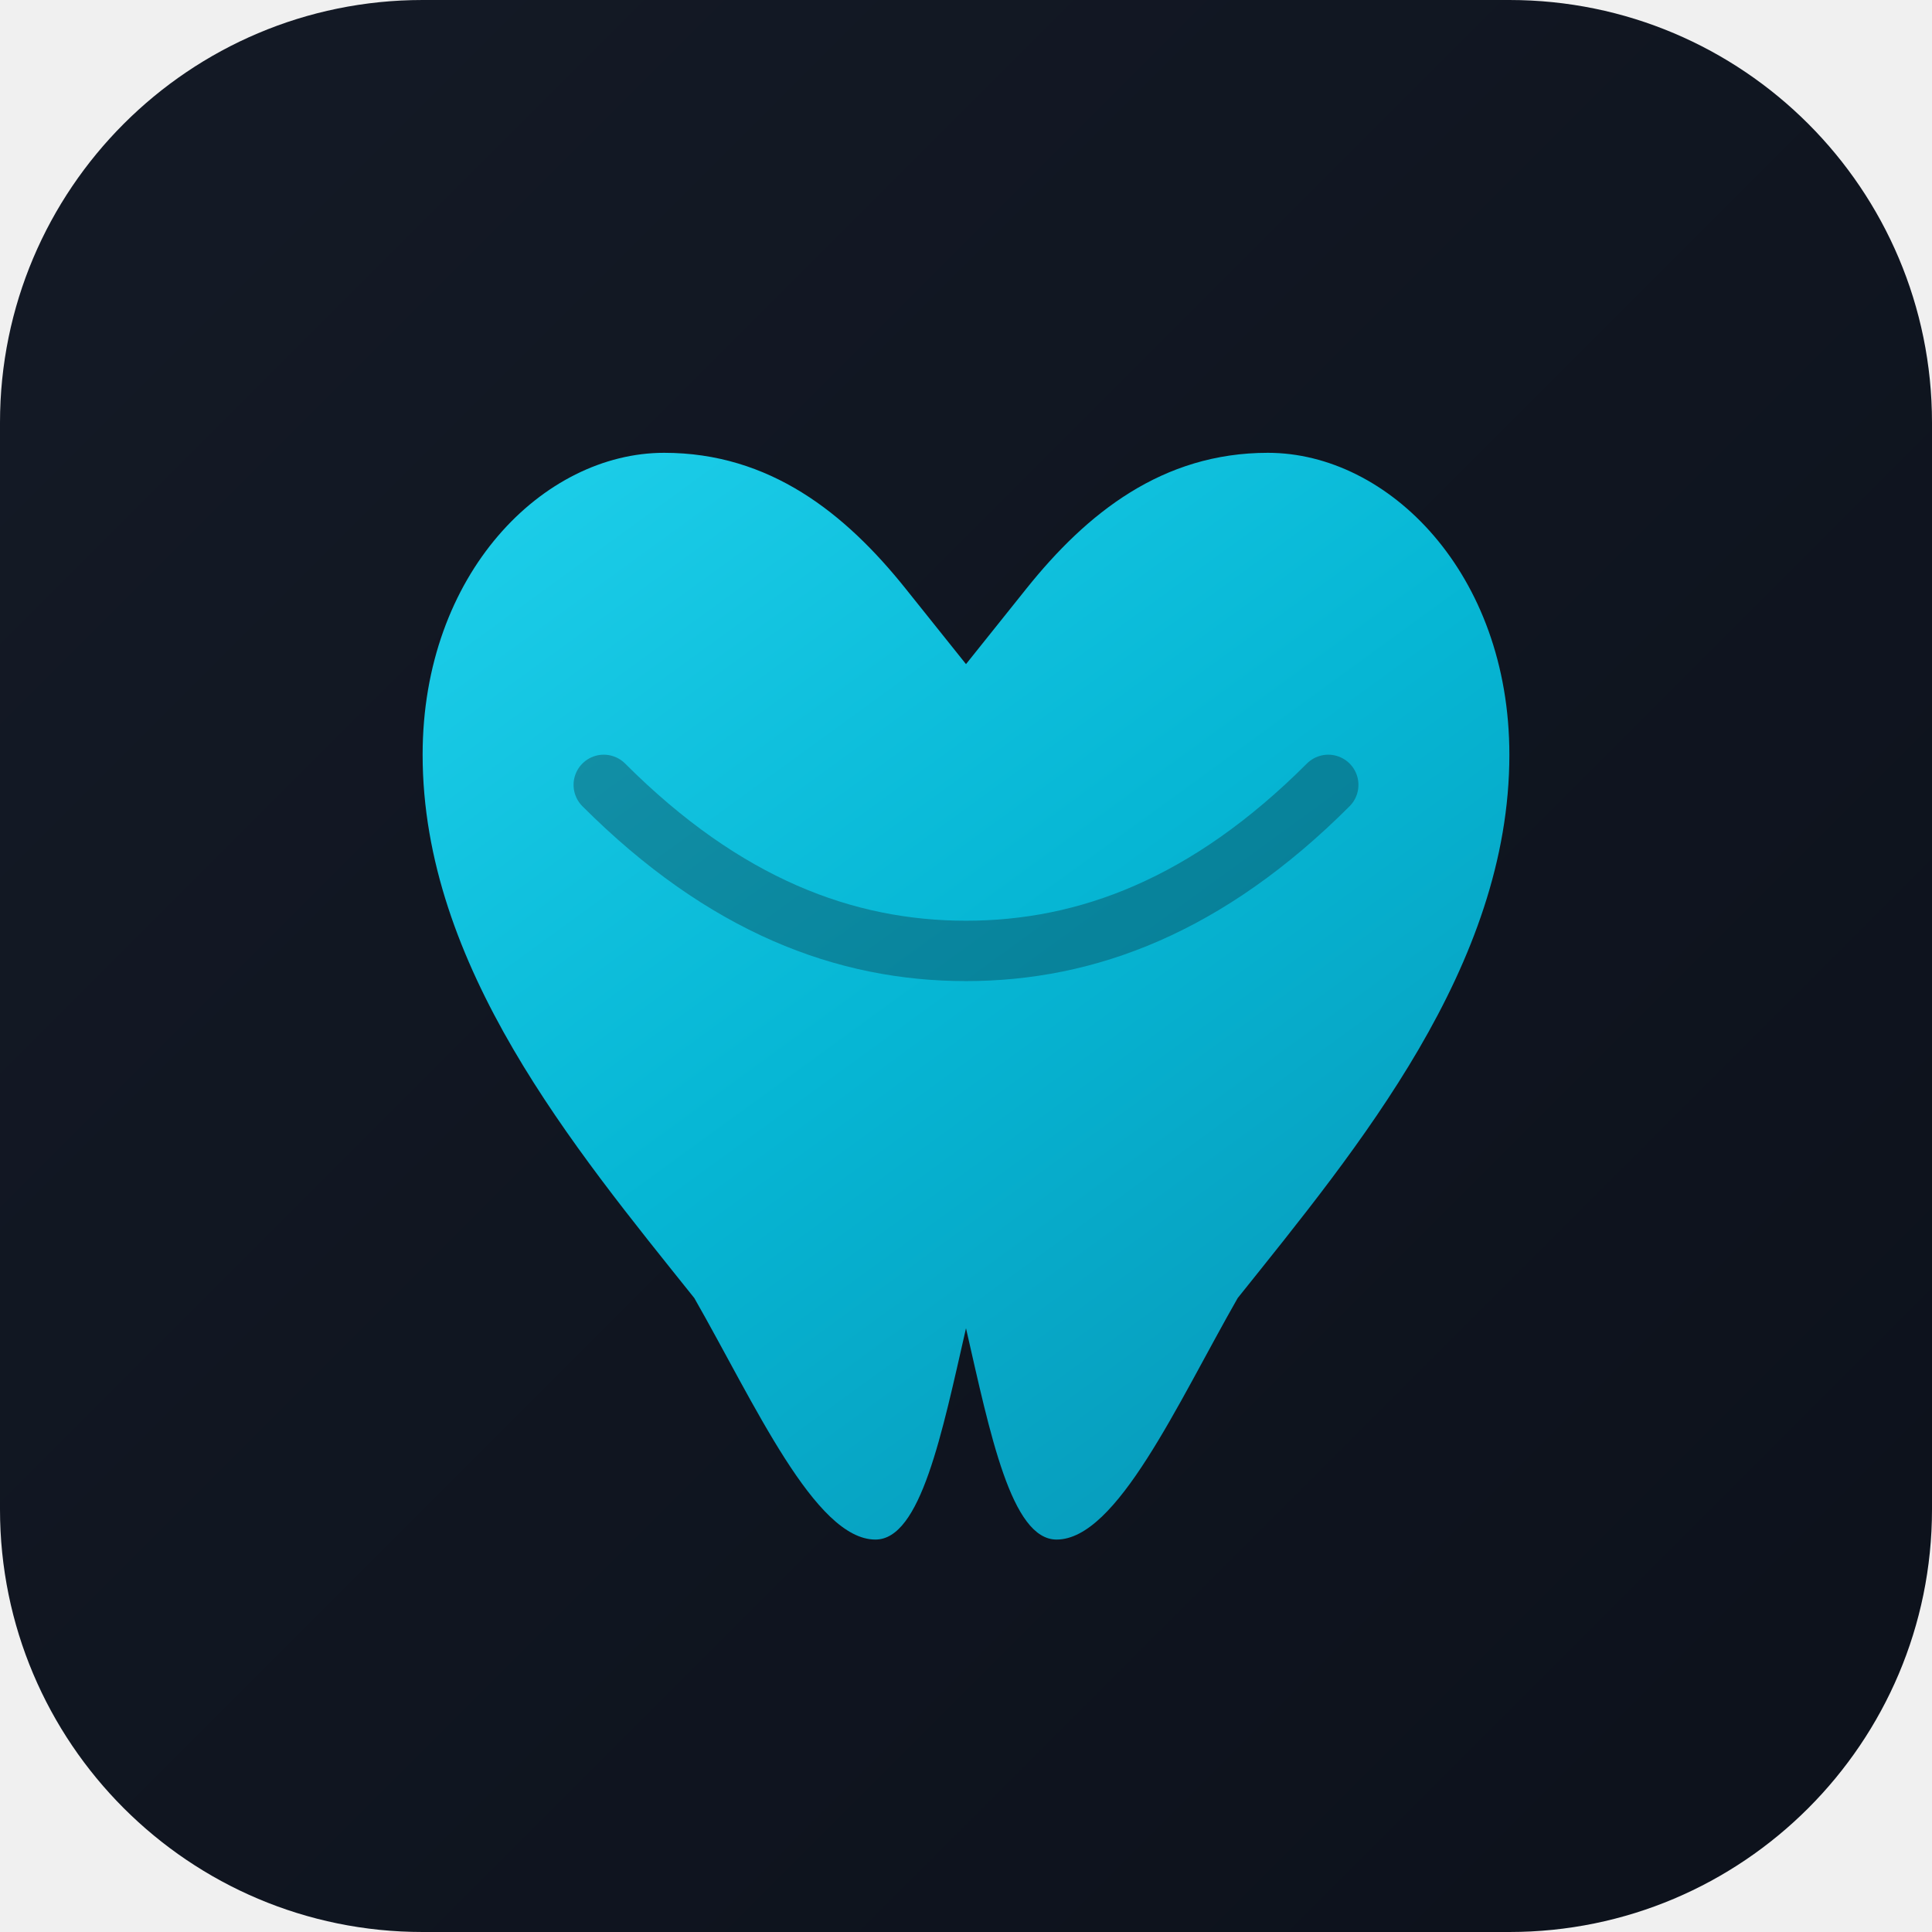
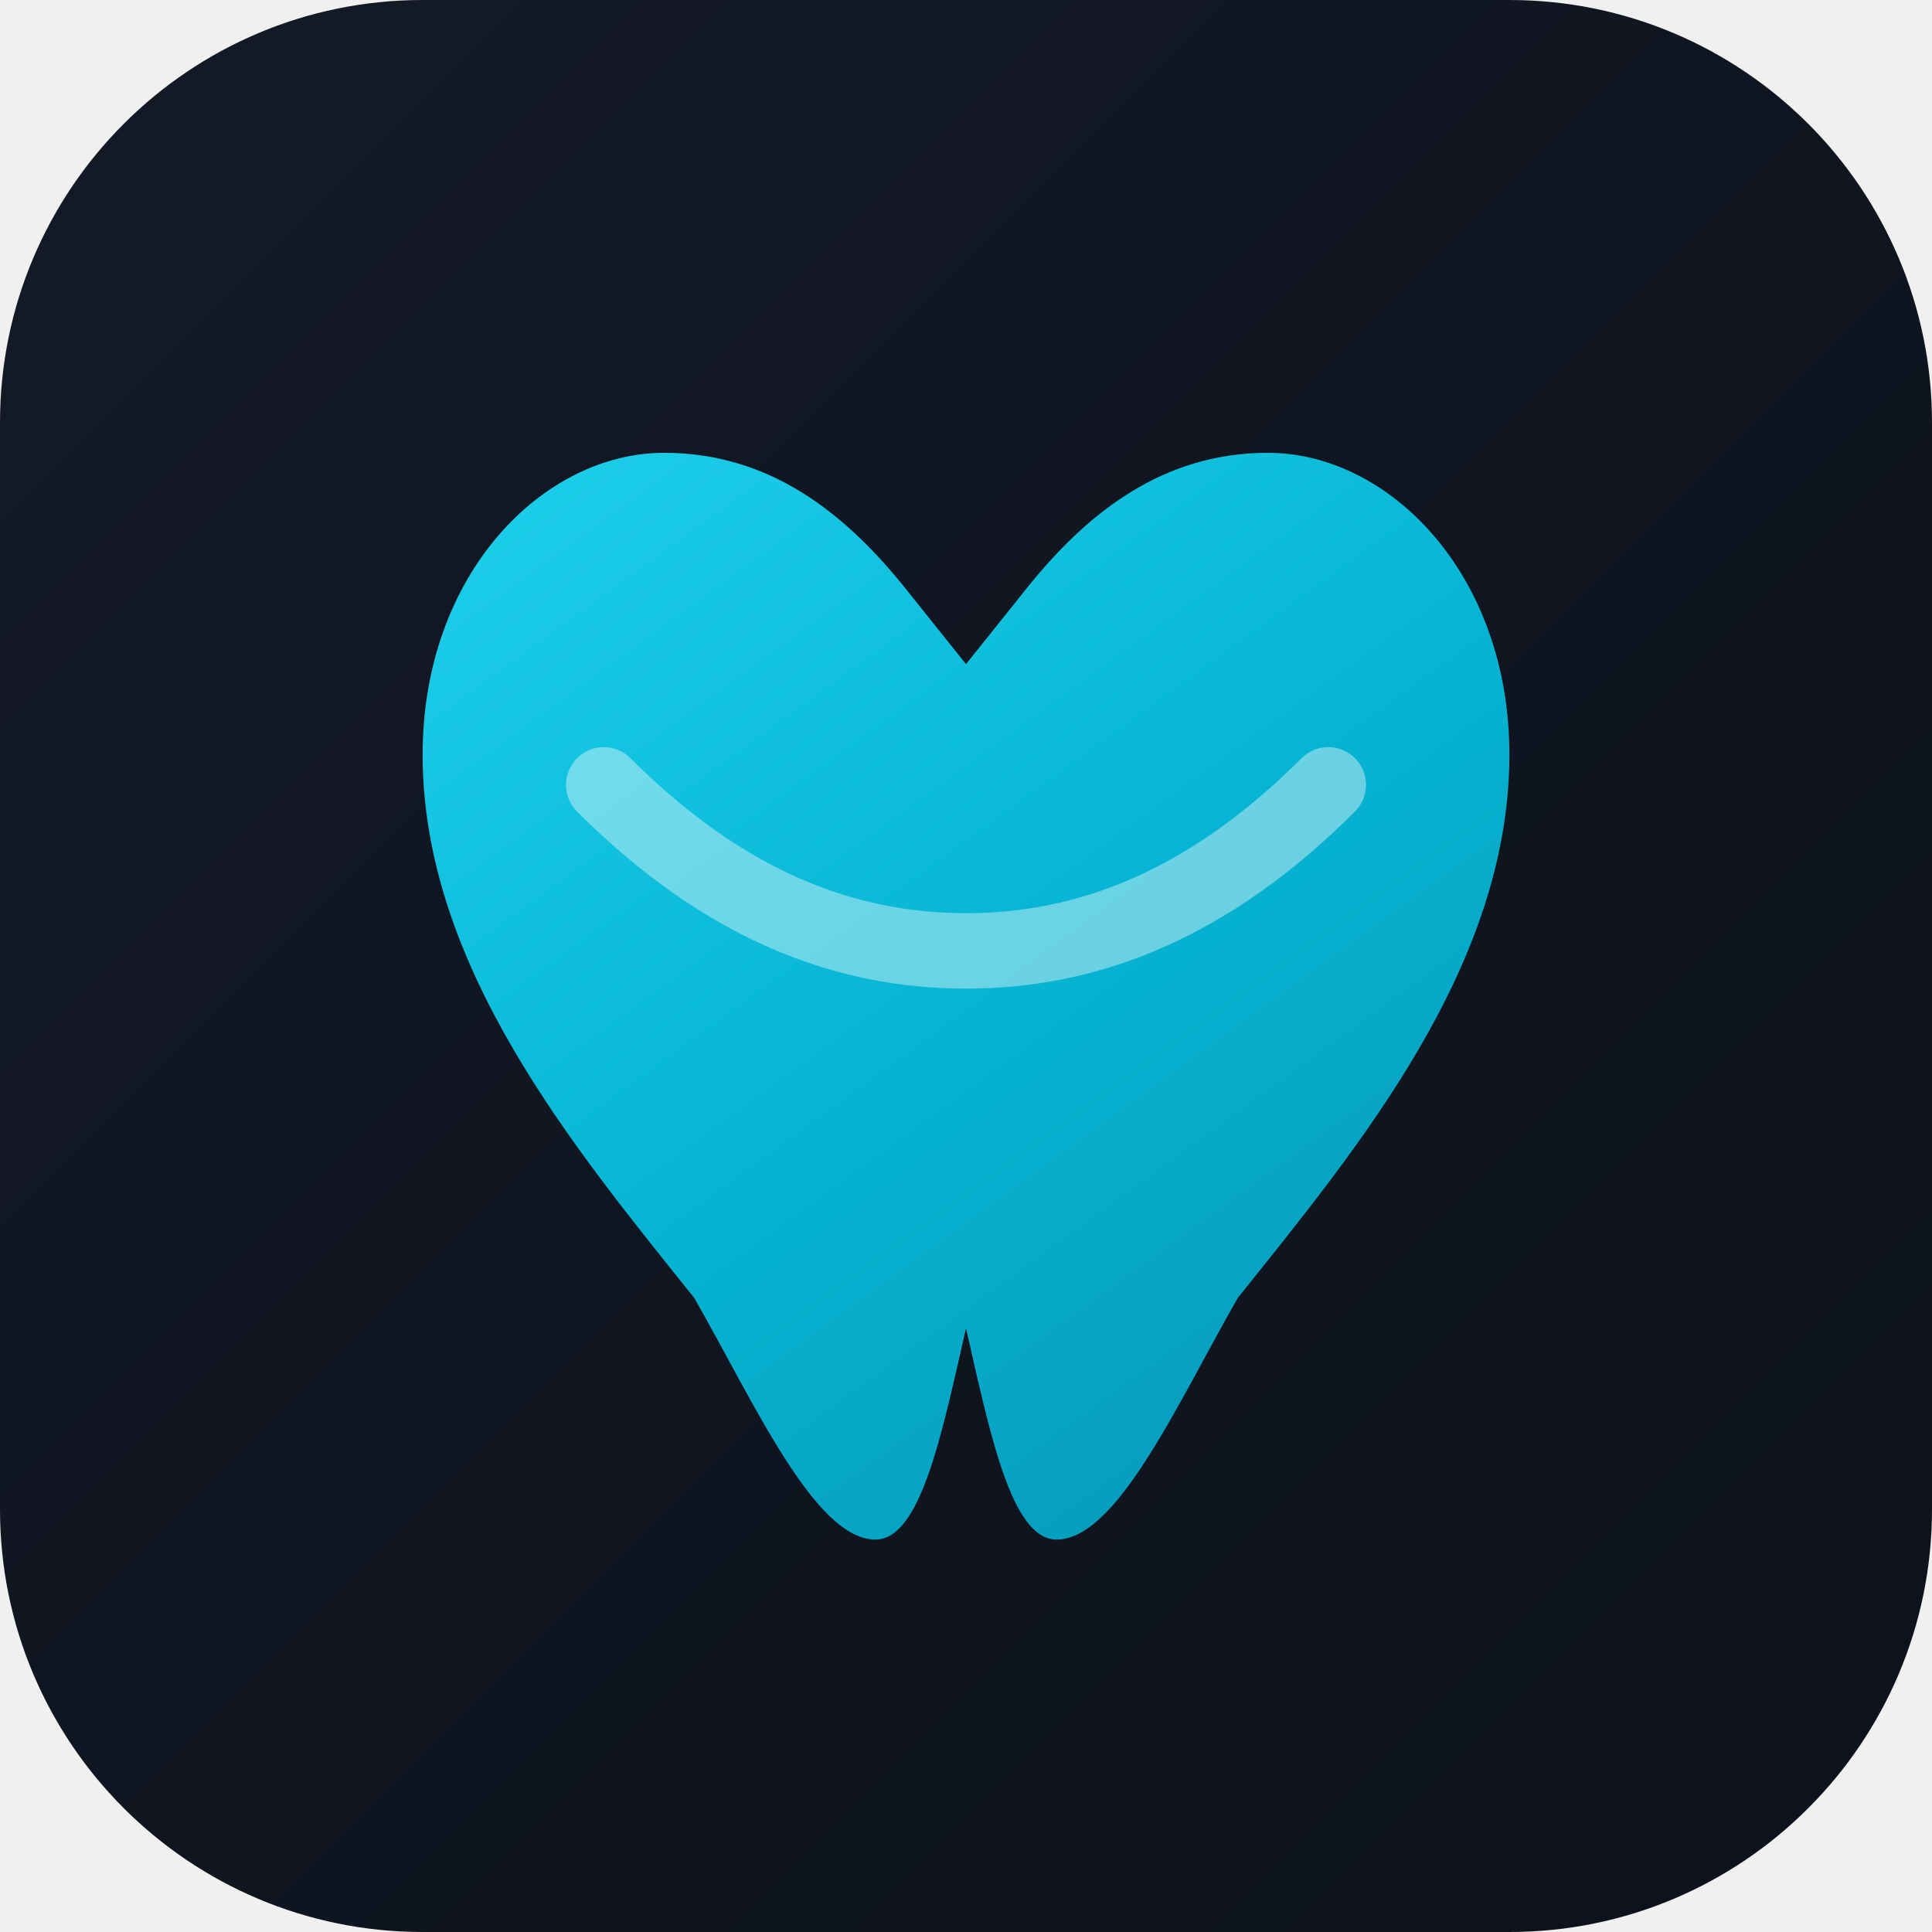
<svg xmlns="http://www.w3.org/2000/svg" viewBox="0 0 64 64" fill="none">
  <defs>
    <linearGradient id="teal" x1="16" y1="10" x2="48" y2="54" gradientUnits="userSpaceOnUse">
      <stop offset="0%" stop-color="#22d3ee" />
      <stop offset="50%" stop-color="#06b6d4" />
      <stop offset="100%" stop-color="#0891b2" />
    </linearGradient>
    <linearGradient id="bg" x1="0" y1="0" x2="64" y2="64" gradientUnits="userSpaceOnUse">
      <stop offset="0%" stop-color="#141a26" />
      <stop offset="100%" stop-color="#0c111b" />
    </linearGradient>
  </defs>
  <rect width="64" height="64" rx="14" fill="url(#bg)" />
  <path d="M22 15C18 15 14 19 14 25C14 32 19 38 23 43C25 46.5 27 51 29 51C30.5 51 31.2 47.5 32 44C32.8 47.5 33.5 51 35 51C37 51 39 46.5 41 43C45 38 50 32 50 25C50 19 46 15 42 15C38.5 15 36 17 34 19.5L32 22L30 19.5C28 17 25.5 15 22 15Z" fill="url(#teal)" />
-   <path d="M20 26C24 30 28 31.5 32 31.5C36 31.5 40 30 44 26" stroke="#0c111b" stroke-width="2" stroke-linecap="round" fill="none" opacity="0.3" />
+   <path d="M20 26C24 30 28 31.5 32 31.5C36 31.5 40 30 44 26" stroke="#ffffff" stroke-width="2.5" stroke-linecap="round" fill="none" opacity="0.4" />
</svg>
